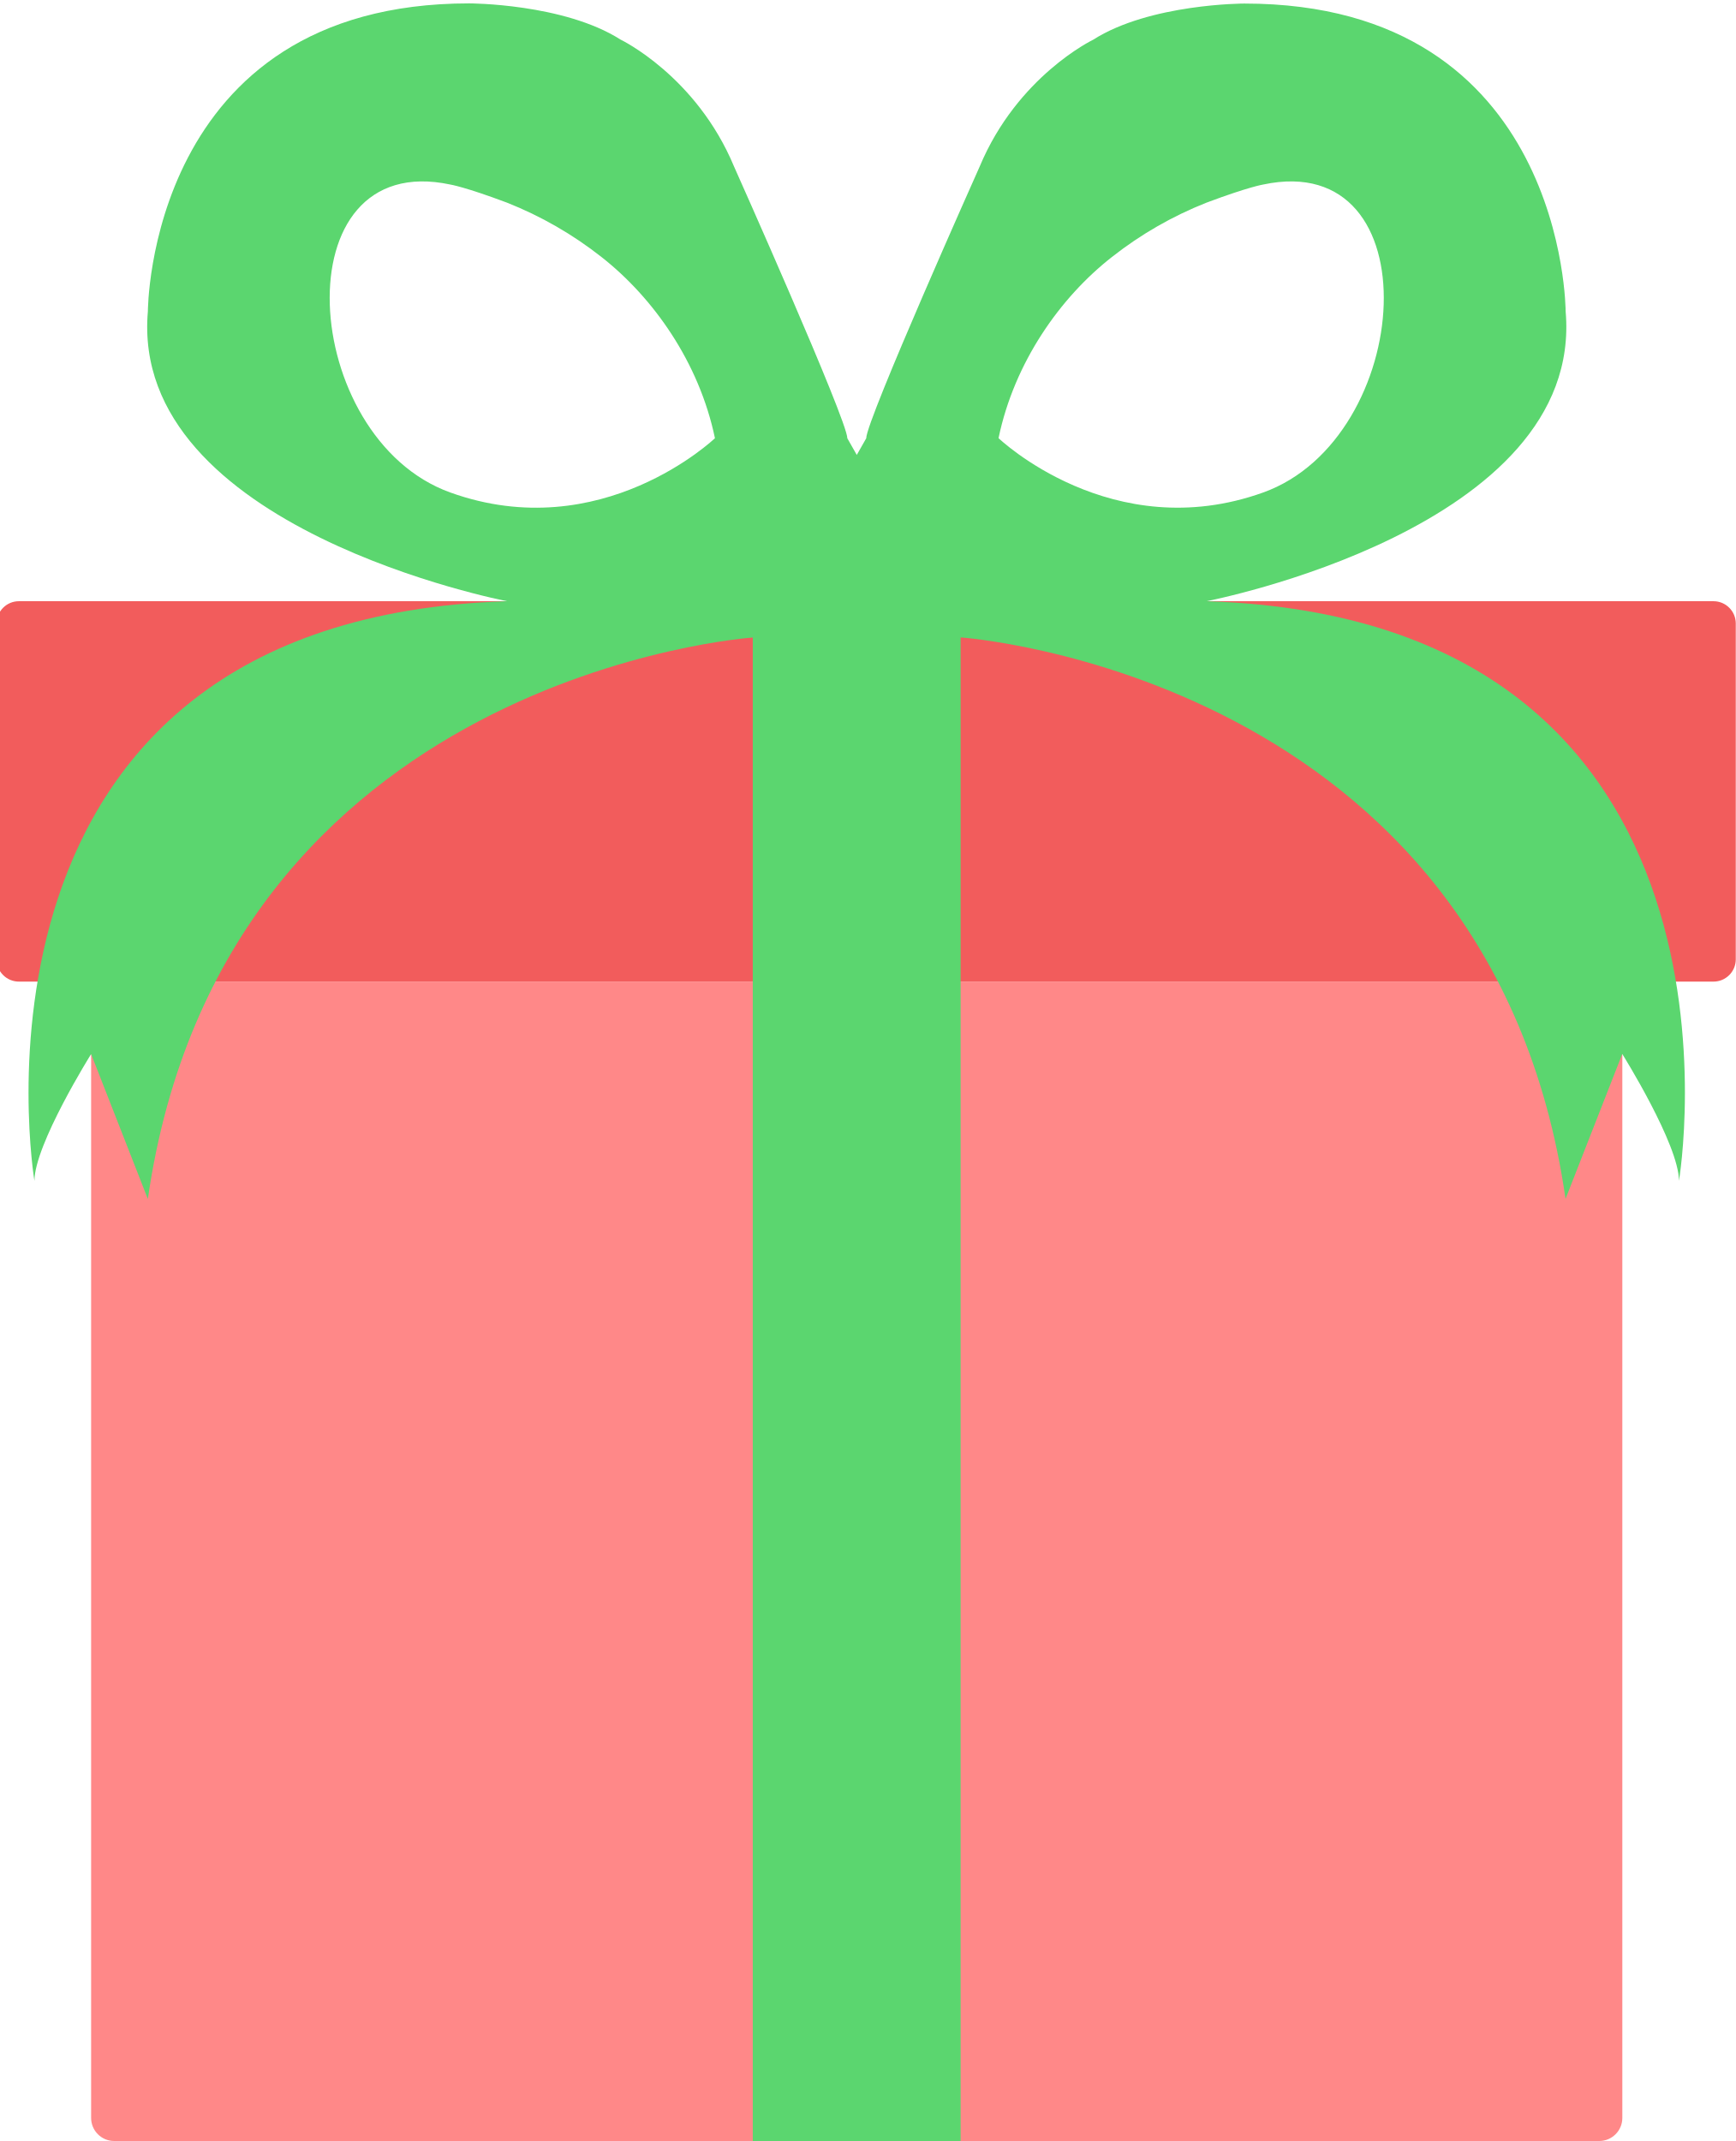
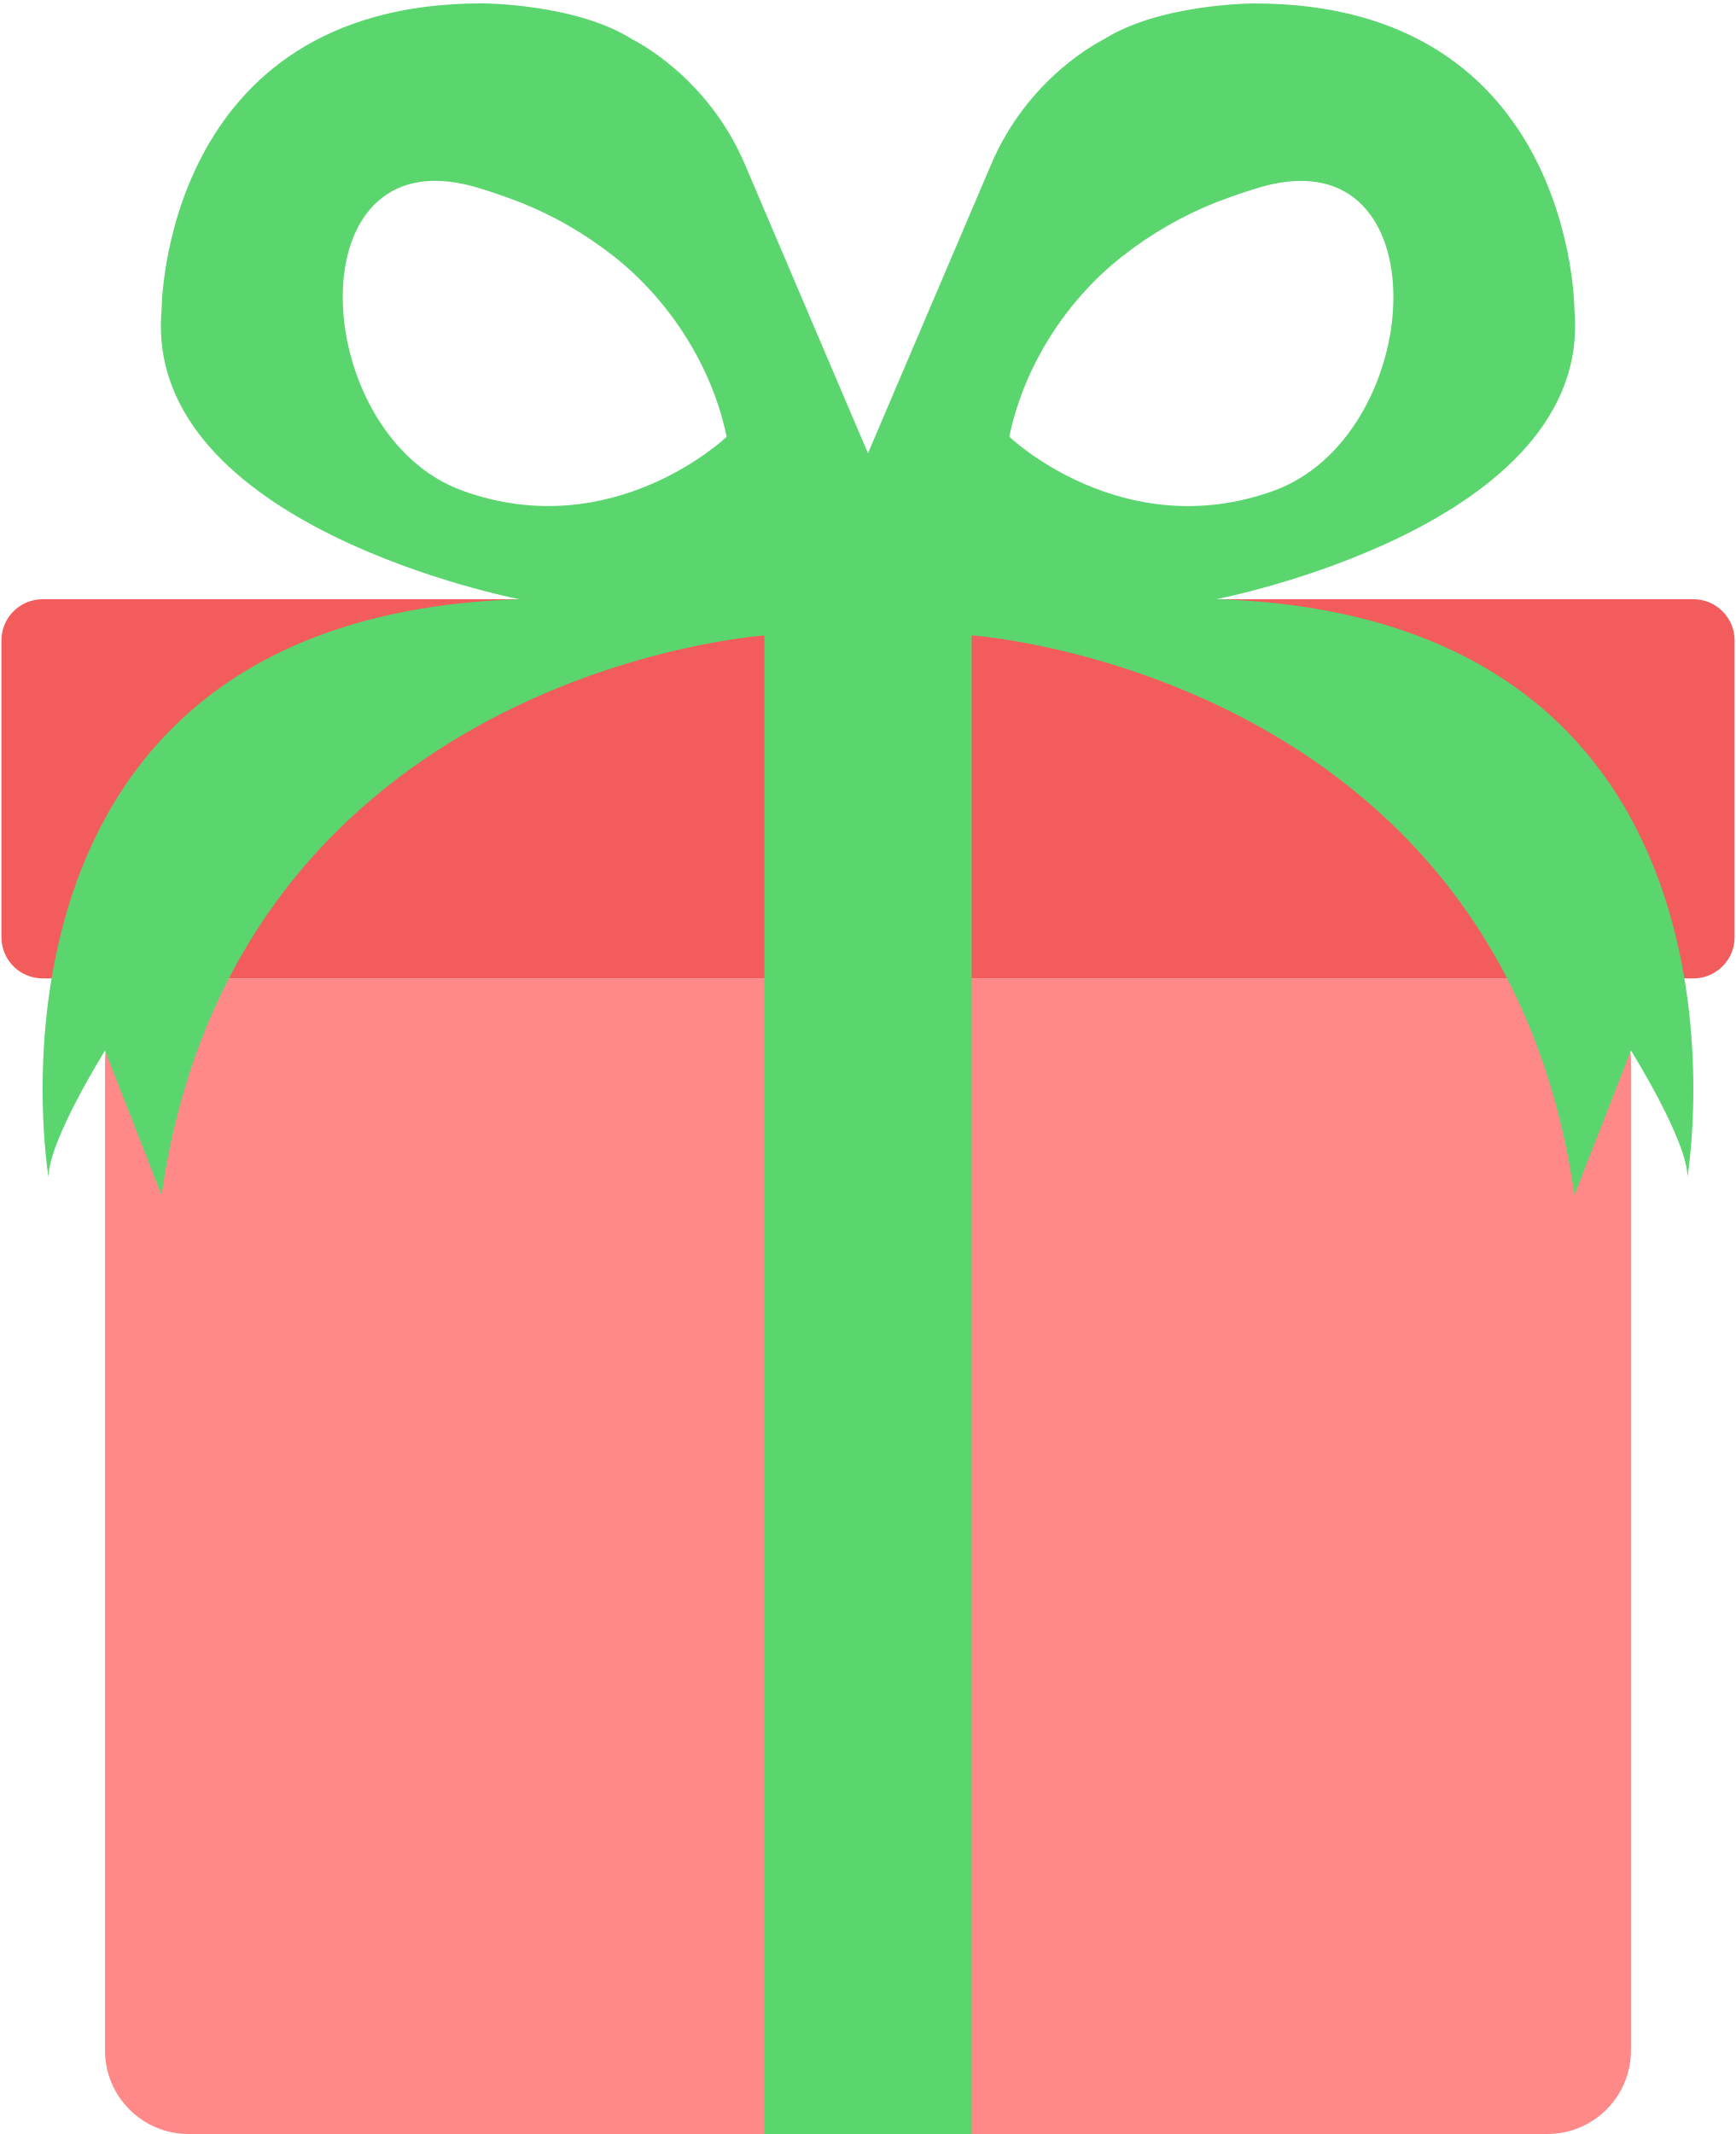
- <svg xmlns="http://www.w3.org/2000/svg" id="Layer_1" data-name="Layer 1" viewBox="0 0 513 633">
+ <svg xmlns="http://www.w3.org/2000/svg" id="Layer_1" data-name="Layer 1" viewBox="0 0 515 633">
  <defs>
    <style>.cls-1{fill:#f88;}.cls-2{fill:#f25c5c;}.cls-3{fill:#5bd66f;}</style>
  </defs>
-   <rect class="cls-1" x="26.94" y="290.22" width="452.69" height="342.78" rx="6.82" />
-   <rect class="cls-2" x="-1" y="177.75" width="514.17" height="112.47" rx="6.59" />
-   <path class="cls-3" d="M356.68,177.75s111.78-21.43,106.19-85.7c0,0,0-91-95-91,0,0-27.94,0-44.71,10.71,0,0-22.35,10.71-33.53,37.49,0,0-33.54,75-33.54,80.34l-2.79,4.91-2.79-4.91C250.5,124.19,217,49.2,217,49.2c-11.17-26.78-33.53-37.49-33.53-37.49C166.66,1,138.72,1,138.72,1c-95,0-95,91.05-95,91.05-5.59,64.27,106.19,85.7,106.19,85.7C-17.77,183.1,10.18,349.14,10.18,349.14c0-10.72,16.76-37.5,16.76-37.5l16.77,42.85c22.36-155.32,178.84-166,178.84-166V633H284V188.46s156.49,10.71,178.84,166l16.77-42.85s16.76,26.78,16.76,37.5C496.4,349.14,524.35,183.1,356.68,177.75ZM133.13,145.61c-44.71-16.07-50.3-101.76,0-91.05,0,0,4.28.67,16.77,5.36A111.41,111.41,0,0,1,177.84,76c15.28,12,28.85,31.1,33.53,53.56C211.37,129.54,177.84,161.68,133.13,145.61Zm162.08-16.07c4.68-22.46,18.25-41.61,33.53-53.56a111.41,111.41,0,0,1,27.94-16.06c12.49-4.69,16.77-5.36,16.77-5.36,50.3-10.71,44.71,75,0,91.05S295.21,129.54,295.21,129.54Z" />
+   <rect class="cls-1" x="31.15" y="290.22" width="452.69" height="342.78" rx="24.78" />
+   <rect class="cls-2" x="0.42" y="177.75" width="514.17" height="112.47" rx="12.22" />
+   <path class="cls-3" d="M257.5,134.45,221.17,49.2C210,22.42,187.64,11.71,187.64,11.71,170.87,1,142.93,1,142.93,1c-95,0-95,91.05-95,91.05-5.59,64.27,106.19,85.7,106.19,85.7C-13.56,183.1,14.39,349.14,14.39,349.14c0-10.72,16.76-37.5,16.76-37.5l16.77,42.85c22.36-155.32,178.84-166,178.84-166V633h61.48V188.46s156.48,10.71,178.84,166l16.77-42.85s16.76,26.78,16.76,37.5c0,0,27.95-166-139.72-171.39,0,0,111.78-21.43,106.19-85.7,0,0,0-91-95-91,0,0-27.94,0-44.71,10.71,0,0-22.36,10.71-33.53,37.49ZM137.34,145.61c-44.71-16.07-50.3-101.76,0-91.05,0,0,4.28.67,16.77,5.36A111.41,111.41,0,0,1,182.05,76c15.28,12,28.85,31.1,33.53,53.56C215.58,129.54,182.05,161.68,137.34,145.61Zm162.08-16.07C304.1,107.08,317.67,87.93,333,76a111.41,111.41,0,0,1,27.94-16.06c12.49-4.69,16.77-5.36,16.77-5.36,50.3-10.71,44.71,75,0,91.05S299.42,129.54,299.42,129.54Z" />
</svg>
